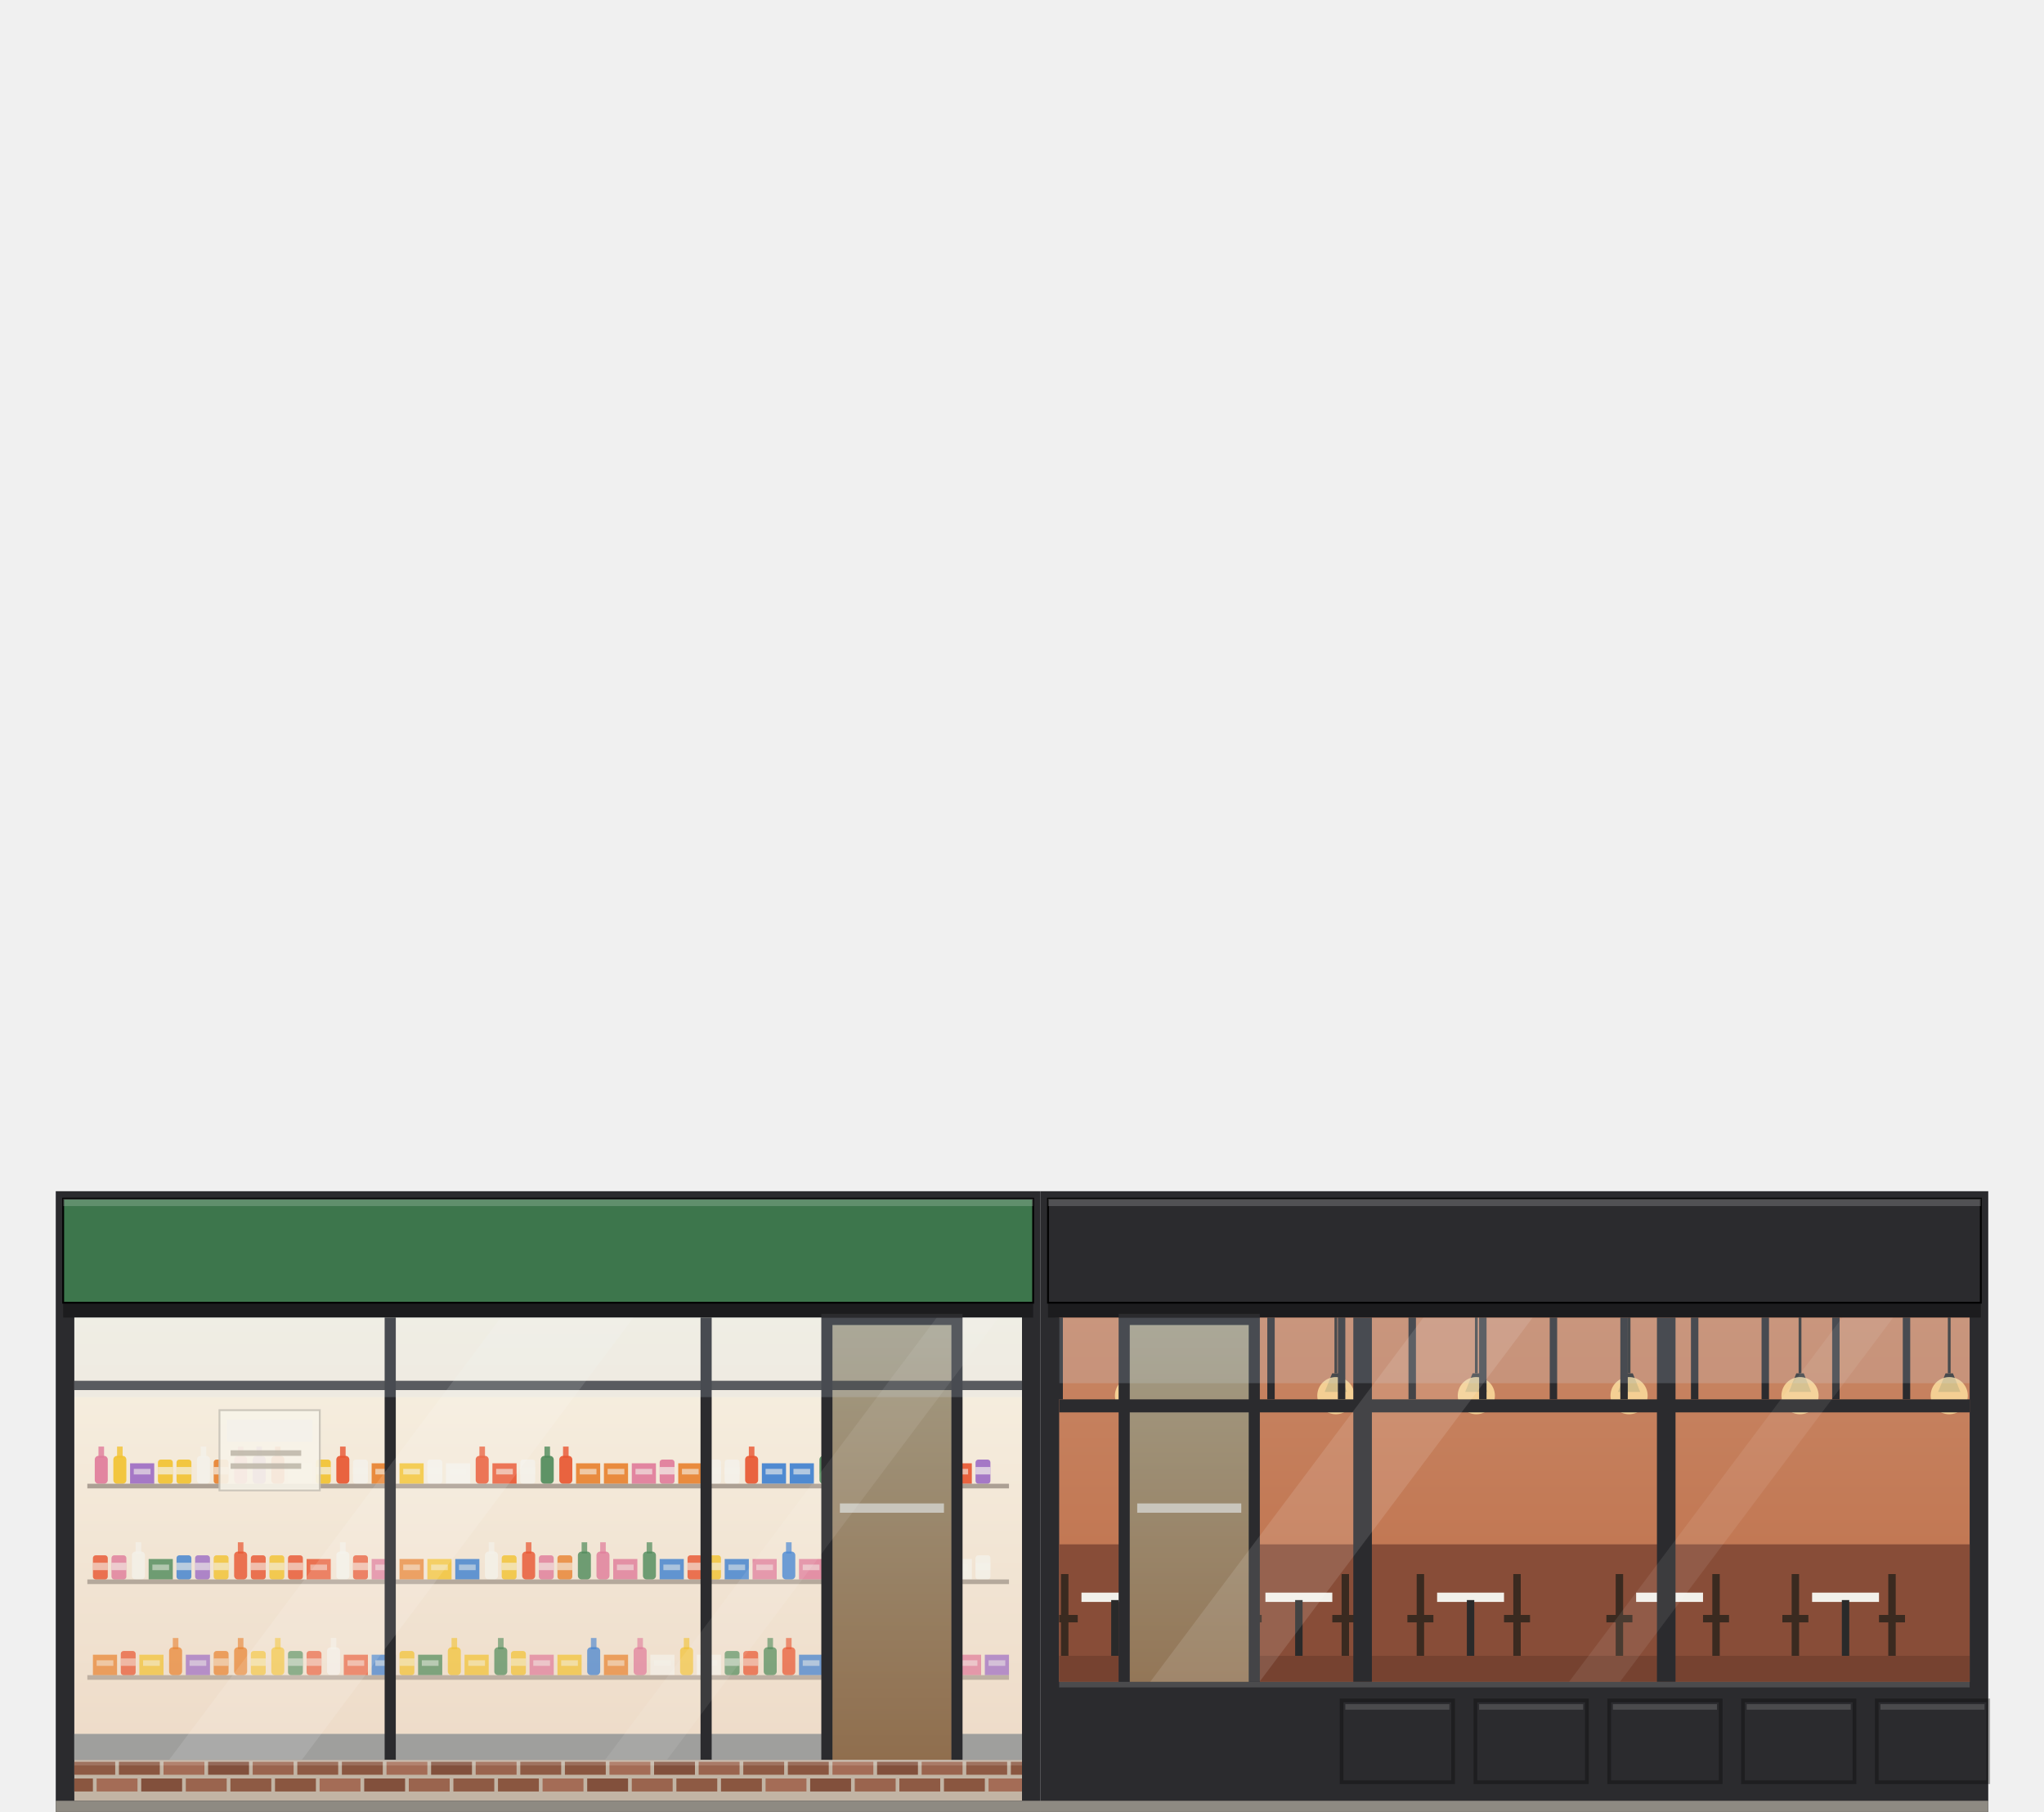
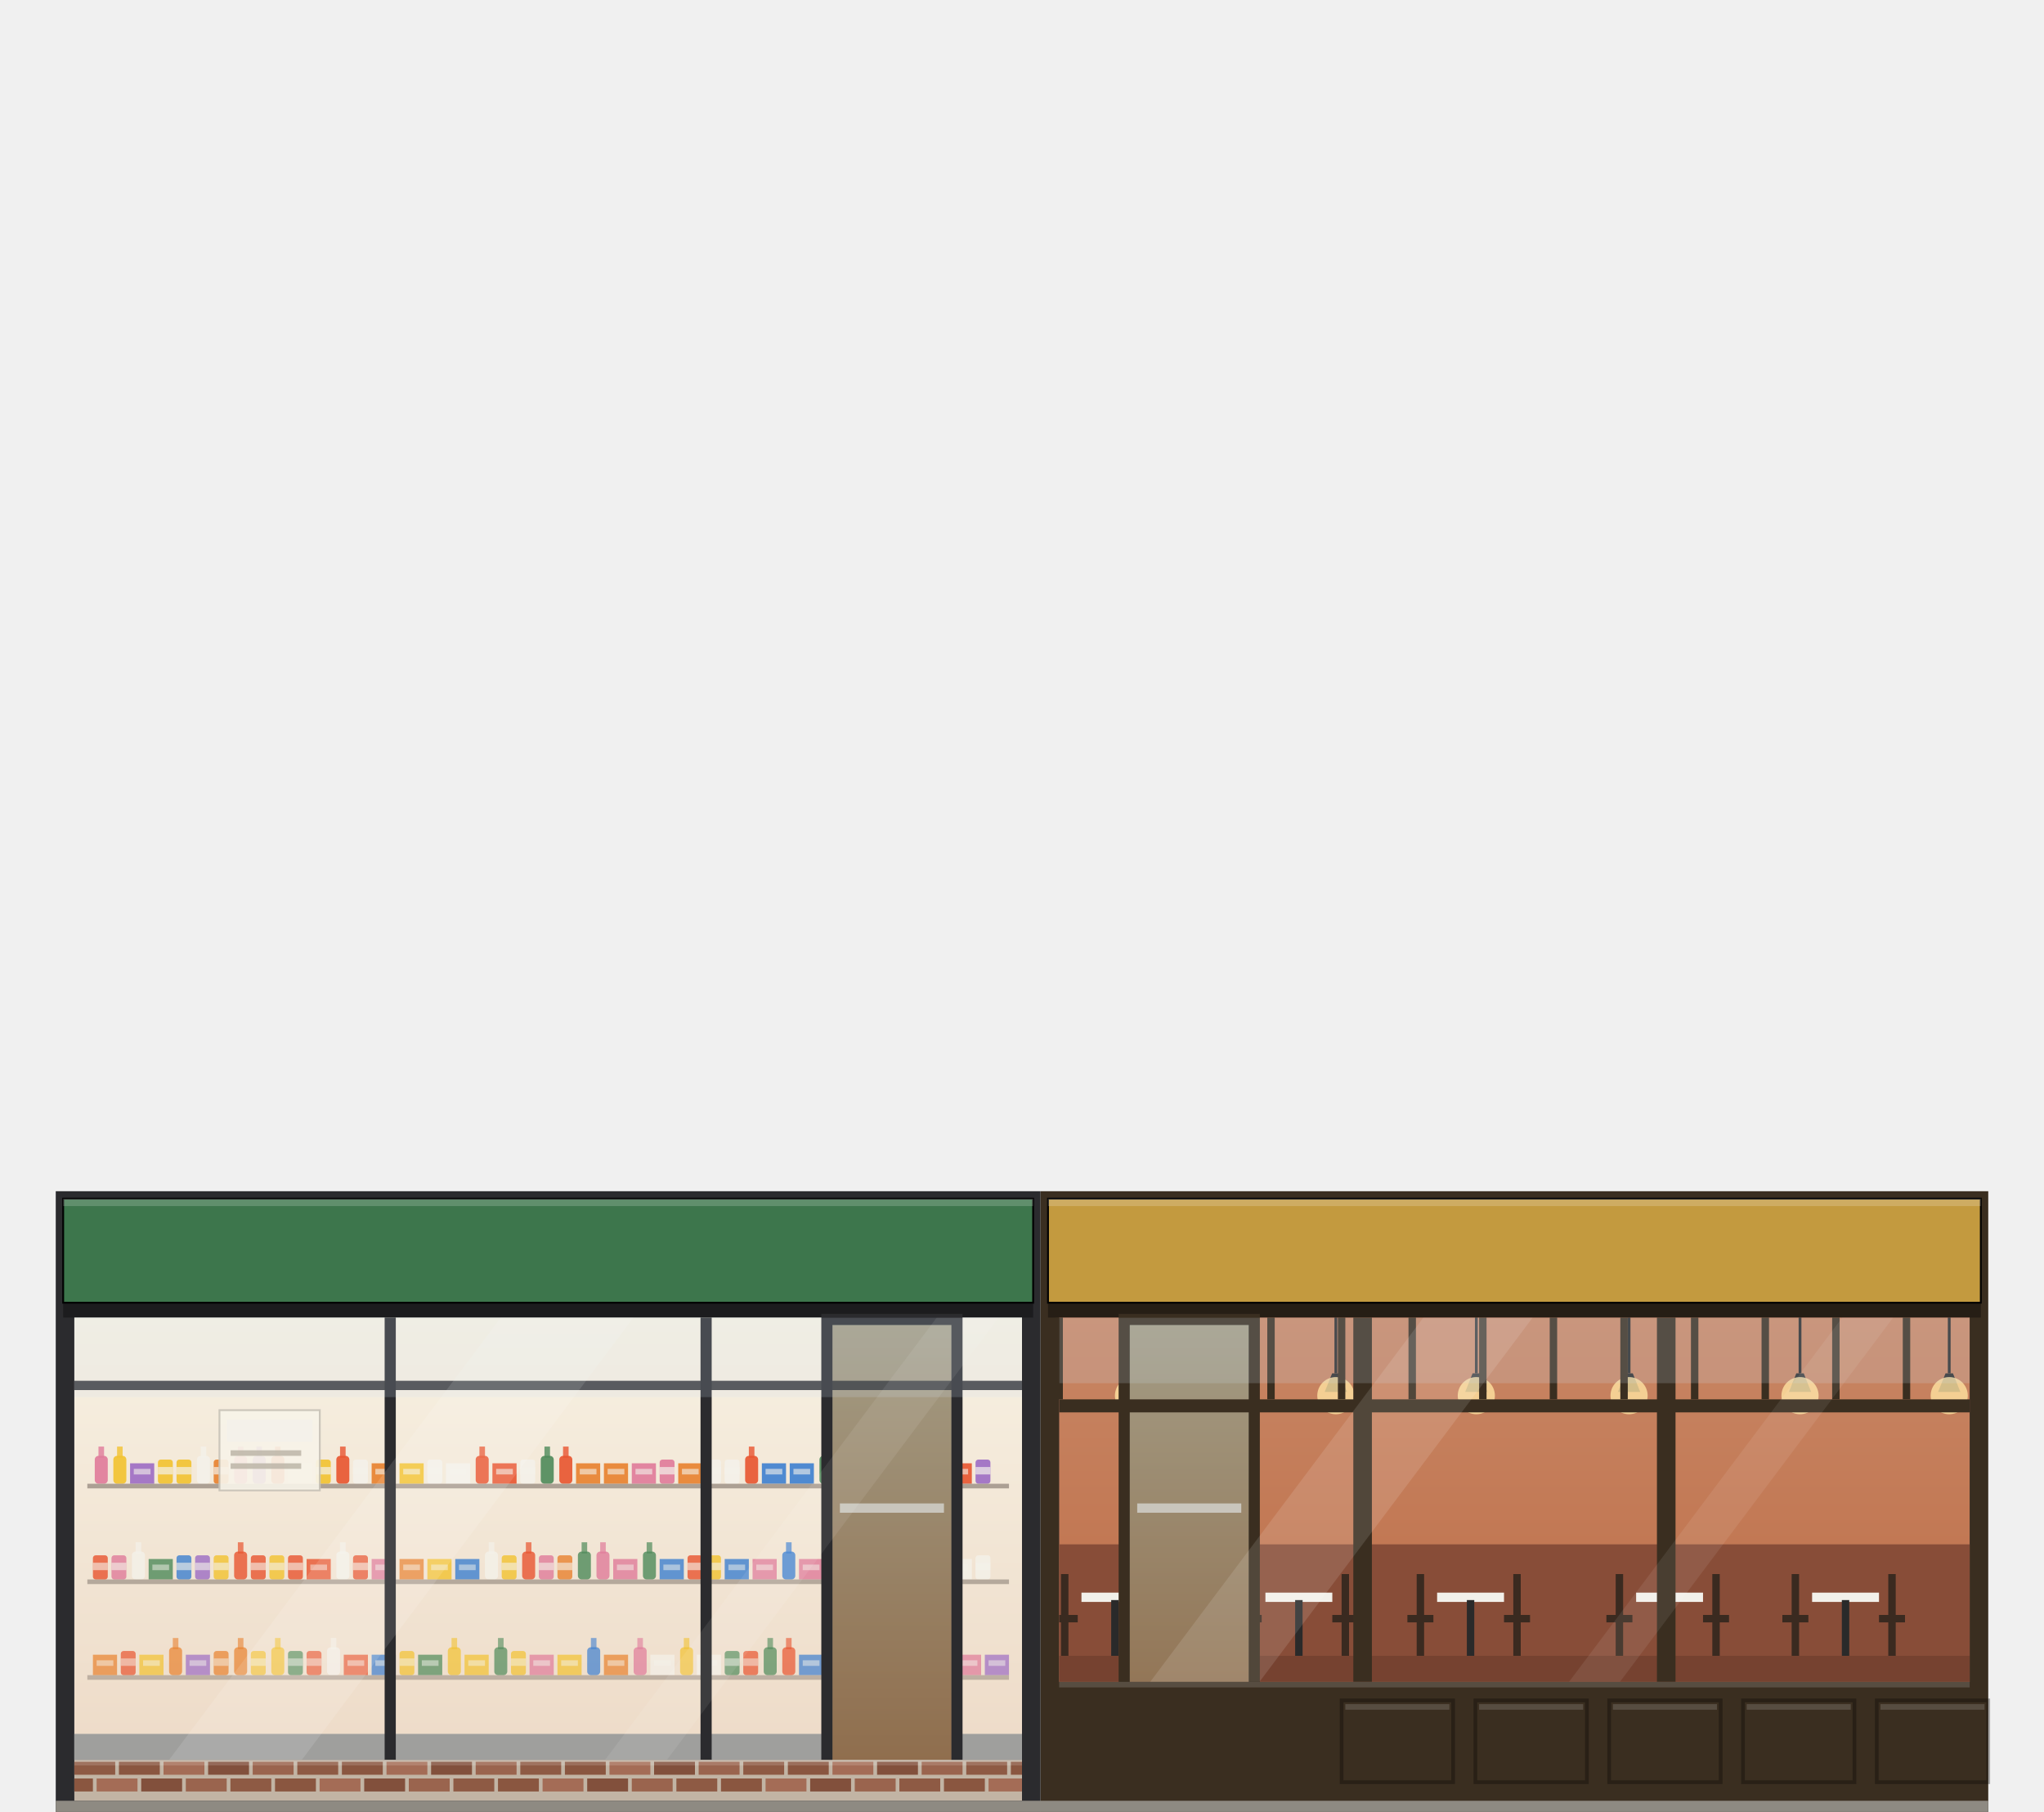
<svg xmlns="http://www.w3.org/2000/svg" width="1100.0" height="975.0" viewBox="0 0 1100.0 975.0">
  <defs>
    <linearGradient id="glass" x1="0" y1="0" x2="0" y2="1">
      <stop offset="0" stop-color="#C4E0EC" />
      <stop offset="1" stop-color="#557A90" />
    </linearGradient>
    <linearGradient id="shade" x1="0" y1="0" x2="0" y2="1">
      <stop offset="0" stop-color="#FFFFFF" stop-opacity="0.1" />
      <stop offset="1" stop-color="#000000" stop-opacity="0.16" />
    </linearGradient>
    <radialGradient id="glow">
      <stop offset="0" stop-color="#FFE9A8" stop-opacity="0.75" />
      <stop offset="1" stop-color="#FFE9A8" stop-opacity="0" />
    </radialGradient>
    <linearGradient id="warm" x1="0" y1="0" x2="0" y2="1">
      <stop offset="0" stop-color="#FFE7B5" />
      <stop offset="1" stop-color="#D98E4A" />
    </linearGradient>
    <linearGradient id="drop" x1="0" y1="0" x2="0" y2="1">
      <stop offset="0" stop-color="#2A1408" stop-opacity="0.3" />
      <stop offset="1" stop-color="#2A1408" stop-opacity="0" />
    </linearGradient>
    <linearGradient id="sun" x1="0" y1="0" x2="1" y2="0">
      <stop offset="0" stop-color="#FFE6B8" stop-opacity="0.14" />
      <stop offset="0.5" stop-color="#FFE6B8" stop-opacity="0" />
      <stop offset="1" stop-color="#1A0C14" stop-opacity="0.12" />
    </linearGradient>
    <radialGradient id="pumpkin_glow">
      <stop offset="0" stop-color="#FFB347" stop-opacity="0.6" />
      <stop offset="1" stop-color="#FFB347" stop-opacity="0" />
    </radialGradient>
  </defs>
  <rect x="30.0" y="641.0" width="530.0" height="334.0" fill="#2B2B2E" />
  <rect x="34.0" y="645.0" width="522.0" height="56.0" fill="#3E7A4E" stroke="#000000" stroke-width="1.0" opacity="0.95" />
  <rect x="34.0" y="645.0" width="522.0" height="4.0" fill="#FFFFFF" opacity="0.18" />
  <rect x="34.0" y="701.0" width="522.0" height="8.0" fill="#000000" opacity="0.35" />
  <rect x="40.0" y="709.0" width="510.0" height="238.0" fill="#2F3A41" />
  <clipPath id="in1">
    <rect x="40.0" y="709.0" width="510.0" height="238.0" />
  </clipPath>
  <g clip-path="url(#in1)">
    <rect x="40.0" y="709.0" width="510.0" height="238.0" fill="#F4F4F2" />
    <rect x="40.0" y="709.0" width="510.0" height="238.0" fill="url(#warm)" opacity="0.25" />
    <rect x="40.0" y="933.0" width="510.0" height="14.0" fill="#9f9f9d" />
    <rect x="51.0" y="783.4" width="7.0" height="15.0" fill="#E07A9A" opacity="0.9" rx="2" />
    <rect x="53.0" y="778.4" width="3.0" height="6.0" fill="#E07A9A" opacity="0.8" />
    <rect x="61.0" y="783.4" width="7.0" height="15.0" fill="#F2C230" opacity="0.9" rx="2" />
    <rect x="63.0" y="778.4" width="3.0" height="6.0" fill="#F2C230" opacity="0.8" />
    <rect x="70.0" y="787.4" width="13.0" height="11.0" fill="#9C6CC4" opacity="0.9" />
    <rect x="72.0" y="790.4" width="9.0" height="3.0" fill="#F4F1EA" opacity="0.6" />
    <rect x="85.0" y="785.4" width="8.0" height="13.0" fill="#F2C230" opacity="0.9" rx="1.5" />
    <rect x="85.0" y="789.4" width="8.0" height="4.0" fill="#F4F1EA" opacity="0.7" />
    <rect x="95.0" y="785.4" width="8.0" height="13.0" fill="#F2C230" opacity="0.9" rx="1.5" />
    <rect x="95.0" y="789.4" width="8.0" height="4.0" fill="#F4F1EA" opacity="0.7" />
    <rect x="106.0" y="783.4" width="7.0" height="15.0" fill="#F4F1EA" opacity="0.9" rx="2" />
    <rect x="108.0" y="778.4" width="3.0" height="6.0" fill="#F4F1EA" opacity="0.8" />
    <rect x="115.0" y="785.4" width="8.0" height="13.0" fill="#E8812E" opacity="0.9" rx="1.5" />
    <rect x="115.0" y="789.4" width="8.0" height="4.0" fill="#F4F1EA" opacity="0.7" />
    <rect x="126.0" y="783.4" width="7.0" height="15.0" fill="#E07A9A" opacity="0.9" rx="2" />
    <rect x="128.0" y="778.4" width="3.0" height="6.0" fill="#E07A9A" opacity="0.8" />
    <rect x="136.0" y="783.4" width="7.0" height="15.0" fill="#9C6CC4" opacity="0.9" rx="2" />
    <rect x="138.0" y="778.4" width="3.0" height="6.0" fill="#9C6CC4" opacity="0.8" />
    <rect x="146.0" y="783.4" width="7.0" height="15.0" fill="#E8542F" opacity="0.9" rx="2" />
    <rect x="148.0" y="778.4" width="3.0" height="6.0" fill="#E8542F" opacity="0.8" />
    <rect x="155.0" y="787.4" width="13.0" height="11.0" fill="#F4F1EA" opacity="0.9" />
    <rect x="157.0" y="790.4" width="9.0" height="3.0" fill="#F4F1EA" opacity="0.6" />
    <rect x="170.0" y="785.4" width="8.0" height="13.0" fill="#F2C230" opacity="0.9" rx="1.5" />
    <rect x="170.0" y="789.4" width="8.0" height="4.0" fill="#F4F1EA" opacity="0.7" />
    <rect x="181.0" y="783.4" width="7.0" height="15.0" fill="#E8542F" opacity="0.9" rx="2" />
    <rect x="183.0" y="778.4" width="3.0" height="6.0" fill="#E8542F" opacity="0.8" />
    <rect x="190.0" y="785.4" width="8.0" height="13.0" fill="#F4F1EA" opacity="0.9" rx="1.5" />
    <rect x="190.0" y="789.4" width="8.0" height="4.0" fill="#F4F1EA" opacity="0.7" />
    <rect x="200.0" y="787.4" width="13.0" height="11.0" fill="#E8812E" opacity="0.9" />
    <rect x="202.0" y="790.4" width="9.0" height="3.0" fill="#F4F1EA" opacity="0.6" />
    <rect x="215.0" y="787.4" width="13.0" height="11.0" fill="#F2C230" opacity="0.9" />
    <rect x="217.0" y="790.4" width="9.0" height="3.0" fill="#F4F1EA" opacity="0.6" />
    <rect x="230.0" y="785.4" width="8.0" height="13.0" fill="#F4F1EA" opacity="0.9" rx="1.5" />
    <rect x="230.0" y="789.4" width="8.0" height="4.0" fill="#F4F1EA" opacity="0.7" />
    <rect x="240.0" y="787.4" width="13.0" height="11.0" fill="#F4F1EA" opacity="0.9" />
    <rect x="242.0" y="790.4" width="9.0" height="3.0" fill="#F4F1EA" opacity="0.6" />
    <rect x="256.0" y="783.4" width="7.0" height="15.0" fill="#E8542F" opacity="0.9" rx="2" />
    <rect x="258.0" y="778.4" width="3.0" height="6.0" fill="#E8542F" opacity="0.8" />
    <rect x="265.0" y="787.4" width="13.0" height="11.0" fill="#E8542F" opacity="0.9" />
    <rect x="267.0" y="790.4" width="9.0" height="3.0" fill="#F4F1EA" opacity="0.6" />
    <rect x="280.0" y="785.4" width="8.0" height="13.0" fill="#F4F1EA" opacity="0.9" rx="1.5" />
    <rect x="280.0" y="789.4" width="8.0" height="4.0" fill="#F4F1EA" opacity="0.7" />
    <rect x="291.0" y="783.4" width="7.0" height="15.0" fill="#4E8A5A" opacity="0.9" rx="2" />
    <rect x="293.0" y="778.4" width="3.0" height="6.0" fill="#4E8A5A" opacity="0.8" />
    <rect x="301.0" y="783.4" width="7.0" height="15.0" fill="#E8542F" opacity="0.9" rx="2" />
    <rect x="303.0" y="778.4" width="3.0" height="6.0" fill="#E8542F" opacity="0.8" />
    <rect x="310.0" y="787.4" width="13.0" height="11.0" fill="#E8812E" opacity="0.9" />
    <rect x="312.0" y="790.4" width="9.0" height="3.0" fill="#F4F1EA" opacity="0.6" />
    <rect x="325.0" y="787.4" width="13.0" height="11.0" fill="#E8812E" opacity="0.9" />
    <rect x="327.0" y="790.4" width="9.0" height="3.0" fill="#F4F1EA" opacity="0.6" />
    <rect x="340.0" y="787.4" width="13.0" height="11.0" fill="#E07A9A" opacity="0.9" />
    <rect x="342.0" y="790.4" width="9.0" height="3.0" fill="#F4F1EA" opacity="0.6" />
    <rect x="355.0" y="785.4" width="8.0" height="13.0" fill="#E07A9A" opacity="0.9" rx="1.5" />
    <rect x="355.0" y="789.4" width="8.0" height="4.0" fill="#F4F1EA" opacity="0.7" />
    <rect x="365.0" y="787.4" width="13.0" height="11.0" fill="#E8812E" opacity="0.9" />
    <rect x="367.0" y="790.4" width="9.0" height="3.0" fill="#F4F1EA" opacity="0.6" />
    <rect x="380.0" y="785.4" width="8.0" height="13.0" fill="#F4F1EA" opacity="0.9" rx="1.5" />
    <rect x="380.0" y="789.4" width="8.0" height="4.0" fill="#F4F1EA" opacity="0.7" />
    <rect x="390.0" y="785.4" width="8.0" height="13.0" fill="#F4F1EA" opacity="0.9" rx="1.5" />
    <rect x="390.0" y="789.4" width="8.0" height="4.0" fill="#F4F1EA" opacity="0.7" />
    <rect x="401.0" y="783.4" width="7.0" height="15.0" fill="#E8542F" opacity="0.9" rx="2" />
    <rect x="403.0" y="778.4" width="3.0" height="6.0" fill="#E8542F" opacity="0.8" />
    <rect x="410.0" y="787.4" width="13.0" height="11.0" fill="#3D7FD0" opacity="0.9" />
    <rect x="412.0" y="790.4" width="9.0" height="3.0" fill="#F4F1EA" opacity="0.6" />
    <rect x="425.0" y="787.4" width="13.0" height="11.0" fill="#3D7FD0" opacity="0.9" />
    <rect x="427.0" y="790.4" width="9.0" height="3.0" fill="#F4F1EA" opacity="0.6" />
    <rect x="441.0" y="783.4" width="7.0" height="15.0" fill="#4E8A5A" opacity="0.9" rx="2" />
    <rect x="443.0" y="778.4" width="3.0" height="6.0" fill="#4E8A5A" opacity="0.8" />
    <rect x="450.0" y="785.4" width="8.0" height="13.0" fill="#E07A9A" opacity="0.9" rx="1.5" />
    <rect x="450.0" y="789.4" width="8.0" height="4.0" fill="#F4F1EA" opacity="0.7" />
    <rect x="461.0" y="783.4" width="7.0" height="15.0" fill="#E07A9A" opacity="0.9" rx="2" />
    <rect x="463.0" y="778.4" width="3.0" height="6.0" fill="#E07A9A" opacity="0.8" />
    <rect x="471.0" y="783.4" width="7.0" height="15.0" fill="#4E8A5A" opacity="0.9" rx="2" />
    <rect x="473.0" y="778.4" width="3.0" height="6.0" fill="#4E8A5A" opacity="0.8" />
    <rect x="480.0" y="785.4" width="8.0" height="13.0" fill="#F4F1EA" opacity="0.9" rx="1.5" />
    <rect x="480.0" y="789.4" width="8.0" height="4.0" fill="#F4F1EA" opacity="0.7" />
    <rect x="490.0" y="785.4" width="8.0" height="13.0" fill="#9C6CC4" opacity="0.9" rx="1.5" />
    <rect x="490.0" y="789.4" width="8.0" height="4.0" fill="#F4F1EA" opacity="0.7" />
    <rect x="501.0" y="783.4" width="7.0" height="15.0" fill="#3D7FD0" opacity="0.9" rx="2" />
    <rect x="503.0" y="778.4" width="3.0" height="6.0" fill="#3D7FD0" opacity="0.8" />
    <rect x="510.0" y="787.4" width="13.0" height="11.0" fill="#E8542F" opacity="0.9" />
    <rect x="512.0" y="790.4" width="9.0" height="3.0" fill="#F4F1EA" opacity="0.6" />
    <rect x="525.0" y="785.4" width="8.0" height="13.0" fill="#9C6CC4" opacity="0.9" rx="1.5" />
    <rect x="525.0" y="789.4" width="8.0" height="4.0" fill="#F4F1EA" opacity="0.7" />
    <rect x="47.0" y="798.4" width="496.0" height="2.5" fill="#8E8278" opacity="0.7" />
    <rect x="50.0" y="836.9" width="8.0" height="13.0" fill="#E8542F" opacity="0.8" rx="1.5" />
    <rect x="50.0" y="840.9" width="8.0" height="4.0" fill="#F4F1EA" opacity="0.6" />
    <rect x="60.0" y="836.9" width="8.0" height="13.0" fill="#E07A9A" opacity="0.8" rx="1.5" />
    <rect x="60.0" y="840.9" width="8.0" height="4.0" fill="#F4F1EA" opacity="0.6" />
    <rect x="71.0" y="834.9" width="7.0" height="15.0" fill="#F4F1EA" opacity="0.8" rx="2" />
    <rect x="73.0" y="829.9" width="3.0" height="6.0" fill="#F4F1EA" opacity="0.7" />
    <rect x="80.0" y="838.9" width="13.0" height="11.0" fill="#4E8A5A" opacity="0.8" />
    <rect x="82.0" y="841.9" width="9.0" height="3.0" fill="#F4F1EA" opacity="0.5" />
    <rect x="95.0" y="836.9" width="8.0" height="13.0" fill="#3D7FD0" opacity="0.8" rx="1.5" />
    <rect x="95.0" y="840.9" width="8.0" height="4.0" fill="#F4F1EA" opacity="0.6" />
    <rect x="105.0" y="836.9" width="8.0" height="13.0" fill="#9C6CC4" opacity="0.8" rx="1.5" />
    <rect x="105.0" y="840.9" width="8.0" height="4.0" fill="#F4F1EA" opacity="0.6" />
    <rect x="115.0" y="836.9" width="8.0" height="13.0" fill="#F2C230" opacity="0.8" rx="1.5" />
    <rect x="115.0" y="840.9" width="8.0" height="4.0" fill="#F4F1EA" opacity="0.6" />
    <rect x="126.0" y="834.9" width="7.0" height="15.0" fill="#E8542F" opacity="0.8" rx="2" />
    <rect x="128.0" y="829.9" width="3.0" height="6.0" fill="#E8542F" opacity="0.7" />
    <rect x="135.0" y="836.9" width="8.0" height="13.0" fill="#E8542F" opacity="0.8" rx="1.5" />
    <rect x="135.0" y="840.9" width="8.0" height="4.0" fill="#F4F1EA" opacity="0.6" />
    <rect x="145.0" y="836.9" width="8.0" height="13.0" fill="#F2C230" opacity="0.8" rx="1.5" />
    <rect x="145.0" y="840.9" width="8.0" height="4.0" fill="#F4F1EA" opacity="0.6" />
    <rect x="155.0" y="836.9" width="8.0" height="13.0" fill="#E8542F" opacity="0.8" rx="1.5" />
    <rect x="155.0" y="840.9" width="8.0" height="4.0" fill="#F4F1EA" opacity="0.6" />
    <rect x="165.0" y="838.9" width="13.0" height="11.0" fill="#E8542F" opacity="0.8" />
    <rect x="167.0" y="841.9" width="9.0" height="3.0" fill="#F4F1EA" opacity="0.5" />
    <rect x="181.0" y="834.9" width="7.0" height="15.0" fill="#F4F1EA" opacity="0.8" rx="2" />
    <rect x="183.0" y="829.9" width="3.0" height="6.0" fill="#F4F1EA" opacity="0.7" />
    <rect x="190.0" y="836.9" width="8.0" height="13.0" fill="#E8542F" opacity="0.8" rx="1.5" />
    <rect x="190.0" y="840.9" width="8.0" height="4.0" fill="#F4F1EA" opacity="0.6" />
    <rect x="200.0" y="838.9" width="13.0" height="11.0" fill="#E07A9A" opacity="0.8" />
    <rect x="202.0" y="841.9" width="9.0" height="3.0" fill="#F4F1EA" opacity="0.5" />
    <rect x="215.0" y="838.9" width="13.0" height="11.0" fill="#E8812E" opacity="0.8" />
    <rect x="217.0" y="841.9" width="9.0" height="3.0" fill="#F4F1EA" opacity="0.5" />
    <rect x="230.0" y="838.9" width="13.0" height="11.0" fill="#F2C230" opacity="0.8" />
    <rect x="232.0" y="841.9" width="9.0" height="3.0" fill="#F4F1EA" opacity="0.5" />
    <rect x="245.0" y="838.9" width="13.0" height="11.0" fill="#3D7FD0" opacity="0.8" />
    <rect x="247.0" y="841.9" width="9.0" height="3.0" fill="#F4F1EA" opacity="0.5" />
    <rect x="261.0" y="834.9" width="7.0" height="15.0" fill="#F4F1EA" opacity="0.8" rx="2" />
    <rect x="263.0" y="829.9" width="3.0" height="6.0" fill="#F4F1EA" opacity="0.7" />
    <rect x="270.0" y="836.9" width="8.0" height="13.0" fill="#F2C230" opacity="0.8" rx="1.5" />
    <rect x="270.0" y="840.9" width="8.0" height="4.0" fill="#F4F1EA" opacity="0.6" />
    <rect x="281.0" y="834.9" width="7.0" height="15.0" fill="#E8542F" opacity="0.8" rx="2" />
    <rect x="283.0" y="829.9" width="3.0" height="6.0" fill="#E8542F" opacity="0.7" />
    <rect x="290.0" y="836.9" width="8.0" height="13.0" fill="#E07A9A" opacity="0.8" rx="1.5" />
    <rect x="290.0" y="840.9" width="8.0" height="4.0" fill="#F4F1EA" opacity="0.6" />
    <rect x="300.0" y="836.9" width="8.0" height="13.0" fill="#E8812E" opacity="0.8" rx="1.5" />
    <rect x="300.0" y="840.9" width="8.0" height="4.0" fill="#F4F1EA" opacity="0.6" />
    <rect x="311.0" y="834.9" width="7.0" height="15.0" fill="#4E8A5A" opacity="0.8" rx="2" />
    <rect x="313.0" y="829.9" width="3.0" height="6.0" fill="#4E8A5A" opacity="0.7" />
    <rect x="321.0" y="834.9" width="7.0" height="15.0" fill="#E07A9A" opacity="0.8" rx="2" />
    <rect x="323.0" y="829.9" width="3.0" height="6.0" fill="#E07A9A" opacity="0.7" />
    <rect x="330.0" y="838.9" width="13.0" height="11.0" fill="#E07A9A" opacity="0.8" />
    <rect x="332.0" y="841.9" width="9.0" height="3.0" fill="#F4F1EA" opacity="0.5" />
    <rect x="346.0" y="834.9" width="7.0" height="15.0" fill="#4E8A5A" opacity="0.8" rx="2" />
    <rect x="348.0" y="829.9" width="3.0" height="6.0" fill="#4E8A5A" opacity="0.7" />
    <rect x="355.0" y="838.9" width="13.0" height="11.0" fill="#3D7FD0" opacity="0.8" />
    <rect x="357.0" y="841.9" width="9.0" height="3.0" fill="#F4F1EA" opacity="0.5" />
    <rect x="370.0" y="836.9" width="8.0" height="13.0" fill="#E8542F" opacity="0.8" rx="1.5" />
    <rect x="370.0" y="840.9" width="8.0" height="4.0" fill="#F4F1EA" opacity="0.6" />
    <rect x="380.0" y="836.9" width="8.0" height="13.0" fill="#F2C230" opacity="0.8" rx="1.5" />
    <rect x="380.0" y="840.9" width="8.0" height="4.0" fill="#F4F1EA" opacity="0.6" />
    <rect x="390.0" y="838.9" width="13.0" height="11.0" fill="#3D7FD0" opacity="0.8" />
    <rect x="392.0" y="841.9" width="9.0" height="3.0" fill="#F4F1EA" opacity="0.5" />
    <rect x="405.0" y="838.9" width="13.0" height="11.0" fill="#E07A9A" opacity="0.8" />
    <rect x="407.0" y="841.9" width="9.0" height="3.0" fill="#F4F1EA" opacity="0.5" />
    <rect x="421.0" y="834.9" width="7.0" height="15.0" fill="#3D7FD0" opacity="0.8" rx="2" />
    <rect x="423.0" y="829.9" width="3.0" height="6.0" fill="#3D7FD0" opacity="0.7" />
    <rect x="430.0" y="838.9" width="13.0" height="11.0" fill="#E07A9A" opacity="0.8" />
    <rect x="432.0" y="841.9" width="9.0" height="3.0" fill="#F4F1EA" opacity="0.5" />
    <rect x="445.0" y="838.9" width="13.0" height="11.0" fill="#3D7FD0" opacity="0.8" />
    <rect x="447.0" y="841.9" width="9.0" height="3.0" fill="#F4F1EA" opacity="0.5" />
    <rect x="461.0" y="834.9" width="7.0" height="15.0" fill="#4E8A5A" opacity="0.8" rx="2" />
    <rect x="463.0" y="829.9" width="3.0" height="6.0" fill="#4E8A5A" opacity="0.7" />
    <rect x="470.0" y="836.9" width="8.0" height="13.0" fill="#3D7FD0" opacity="0.8" rx="1.5" />
    <rect x="470.0" y="840.9" width="8.0" height="4.0" fill="#F4F1EA" opacity="0.6" />
    <rect x="480.0" y="836.9" width="8.0" height="13.0" fill="#9C6CC4" opacity="0.8" rx="1.5" />
    <rect x="480.0" y="840.9" width="8.0" height="4.0" fill="#F4F1EA" opacity="0.6" />
    <rect x="491.0" y="834.9" width="7.0" height="15.0" fill="#4E8A5A" opacity="0.8" rx="2" />
    <rect x="493.0" y="829.9" width="3.0" height="6.0" fill="#4E8A5A" opacity="0.7" />
    <rect x="500.0" y="836.9" width="8.0" height="13.0" fill="#9C6CC4" opacity="0.8" rx="1.5" />
    <rect x="500.0" y="840.9" width="8.0" height="4.0" fill="#F4F1EA" opacity="0.6" />
    <rect x="510.0" y="838.9" width="13.0" height="11.0" fill="#F4F1EA" opacity="0.8" />
    <rect x="512.0" y="841.9" width="9.0" height="3.0" fill="#F4F1EA" opacity="0.5" />
    <rect x="525.0" y="836.9" width="8.0" height="13.0" fill="#F4F1EA" opacity="0.8" rx="1.5" />
    <rect x="525.0" y="840.9" width="8.0" height="4.0" fill="#F4F1EA" opacity="0.6" />
    <rect x="47.0" y="849.9" width="496.0" height="2.5" fill="#8E8278" opacity="0.6" />
    <rect x="50.0" y="890.4" width="13.0" height="11.0" fill="#E8812E" opacity="0.7" />
    <rect x="52.0" y="893.4" width="9.0" height="3.0" fill="#F4F1EA" opacity="0.5" />
    <rect x="65.0" y="888.4" width="8.0" height="13.0" fill="#E8542F" opacity="0.7" rx="1.5" />
    <rect x="65.0" y="892.4" width="8.0" height="4.0" fill="#F4F1EA" opacity="0.5" />
    <rect x="75.0" y="890.4" width="13.0" height="11.0" fill="#F2C230" opacity="0.7" />
    <rect x="77.0" y="893.4" width="9.0" height="3.0" fill="#F4F1EA" opacity="0.5" />
    <rect x="91.0" y="886.4" width="7.0" height="15.0" fill="#E8812E" opacity="0.7" rx="2" />
    <rect x="93.0" y="881.4" width="3.0" height="6.0" fill="#E8812E" opacity="0.6" />
    <rect x="100.0" y="890.4" width="13.0" height="11.0" fill="#9C6CC4" opacity="0.7" />
    <rect x="102.0" y="893.4" width="9.0" height="3.0" fill="#F4F1EA" opacity="0.5" />
    <rect x="115.0" y="888.4" width="8.0" height="13.0" fill="#E8812E" opacity="0.7" rx="1.5" />
    <rect x="115.0" y="892.4" width="8.0" height="4.0" fill="#F4F1EA" opacity="0.5" />
    <rect x="126.0" y="886.4" width="7.0" height="15.0" fill="#E8812E" opacity="0.7" rx="2" />
    <rect x="128.0" y="881.4" width="3.0" height="6.0" fill="#E8812E" opacity="0.6" />
    <rect x="135.0" y="888.4" width="8.0" height="13.0" fill="#F2C230" opacity="0.7" rx="1.5" />
    <rect x="135.0" y="892.4" width="8.0" height="4.0" fill="#F4F1EA" opacity="0.5" />
    <rect x="146.0" y="886.4" width="7.0" height="15.0" fill="#F2C230" opacity="0.7" rx="2" />
    <rect x="148.0" y="881.4" width="3.0" height="6.0" fill="#F2C230" opacity="0.6" />
    <rect x="155.0" y="888.4" width="8.0" height="13.0" fill="#4E8A5A" opacity="0.7" rx="1.5" />
    <rect x="155.0" y="892.4" width="8.0" height="4.0" fill="#F4F1EA" opacity="0.5" />
    <rect x="165.0" y="888.4" width="8.0" height="13.0" fill="#E8542F" opacity="0.7" rx="1.5" />
    <rect x="165.0" y="892.4" width="8.0" height="4.0" fill="#F4F1EA" opacity="0.5" />
    <rect x="176.0" y="886.4" width="7.0" height="15.0" fill="#F4F1EA" opacity="0.7" rx="2" />
    <rect x="178.0" y="881.4" width="3.0" height="6.0" fill="#F4F1EA" opacity="0.6" />
    <rect x="185.0" y="890.4" width="13.0" height="11.0" fill="#E8542F" opacity="0.7" />
    <rect x="187.0" y="893.4" width="9.0" height="3.0" fill="#F4F1EA" opacity="0.5" />
    <rect x="200.0" y="890.4" width="13.0" height="11.0" fill="#3D7FD0" opacity="0.7" />
    <rect x="202.0" y="893.4" width="9.0" height="3.0" fill="#F4F1EA" opacity="0.5" />
    <rect x="215.0" y="888.4" width="8.0" height="13.0" fill="#F2C230" opacity="0.7" rx="1.5" />
    <rect x="215.0" y="892.4" width="8.0" height="4.0" fill="#F4F1EA" opacity="0.5" />
    <rect x="225.0" y="890.4" width="13.0" height="11.0" fill="#4E8A5A" opacity="0.7" />
    <rect x="227.0" y="893.4" width="9.0" height="3.0" fill="#F4F1EA" opacity="0.5" />
    <rect x="241.0" y="886.4" width="7.0" height="15.0" fill="#F2C230" opacity="0.7" rx="2" />
    <rect x="243.0" y="881.4" width="3.0" height="6.0" fill="#F2C230" opacity="0.6" />
    <rect x="250.0" y="890.4" width="13.0" height="11.0" fill="#F2C230" opacity="0.7" />
    <rect x="252.0" y="893.4" width="9.0" height="3.0" fill="#F4F1EA" opacity="0.5" />
    <rect x="266.0" y="886.4" width="7.0" height="15.0" fill="#4E8A5A" opacity="0.7" rx="2" />
    <rect x="268.0" y="881.4" width="3.0" height="6.0" fill="#4E8A5A" opacity="0.6" />
    <rect x="275.0" y="888.4" width="8.0" height="13.0" fill="#F2C230" opacity="0.7" rx="1.5" />
    <rect x="275.0" y="892.4" width="8.0" height="4.0" fill="#F4F1EA" opacity="0.5" />
    <rect x="285.0" y="890.4" width="13.0" height="11.0" fill="#E07A9A" opacity="0.7" />
    <rect x="287.0" y="893.4" width="9.0" height="3.0" fill="#F4F1EA" opacity="0.5" />
    <rect x="300.0" y="890.4" width="13.0" height="11.0" fill="#F2C230" opacity="0.7" />
    <rect x="302.0" y="893.4" width="9.0" height="3.0" fill="#F4F1EA" opacity="0.5" />
    <rect x="316.0" y="886.4" width="7.0" height="15.0" fill="#3D7FD0" opacity="0.7" rx="2" />
    <rect x="318.0" y="881.4" width="3.0" height="6.0" fill="#3D7FD0" opacity="0.6" />
    <rect x="325.0" y="890.4" width="13.0" height="11.0" fill="#E8812E" opacity="0.7" />
    <rect x="327.0" y="893.4" width="9.0" height="3.0" fill="#F4F1EA" opacity="0.5" />
    <rect x="341.0" y="886.4" width="7.0" height="15.0" fill="#E07A9A" opacity="0.7" rx="2" />
    <rect x="343.0" y="881.4" width="3.0" height="6.0" fill="#E07A9A" opacity="0.6" />
    <rect x="350.0" y="890.4" width="13.0" height="11.0" fill="#F4F1EA" opacity="0.7" />
    <rect x="352.0" y="893.4" width="9.0" height="3.0" fill="#F4F1EA" opacity="0.5" />
    <rect x="366.0" y="886.4" width="7.0" height="15.0" fill="#F2C230" opacity="0.7" rx="2" />
    <rect x="368.0" y="881.4" width="3.0" height="6.0" fill="#F2C230" opacity="0.6" />
    <rect x="375.0" y="890.4" width="13.0" height="11.0" fill="#F4F1EA" opacity="0.7" />
    <rect x="377.0" y="893.4" width="9.0" height="3.0" fill="#F4F1EA" opacity="0.5" />
    <rect x="390.0" y="888.4" width="8.0" height="13.0" fill="#4E8A5A" opacity="0.7" rx="1.5" />
    <rect x="390.0" y="892.4" width="8.0" height="4.0" fill="#F4F1EA" opacity="0.5" />
    <rect x="400.0" y="888.4" width="8.0" height="13.0" fill="#E8542F" opacity="0.7" rx="1.5" />
    <rect x="400.0" y="892.4" width="8.0" height="4.0" fill="#F4F1EA" opacity="0.5" />
    <rect x="411.0" y="886.4" width="7.0" height="15.0" fill="#4E8A5A" opacity="0.7" rx="2" />
    <rect x="413.0" y="881.4" width="3.0" height="6.0" fill="#4E8A5A" opacity="0.6" />
    <rect x="421.0" y="886.4" width="7.0" height="15.0" fill="#E8542F" opacity="0.7" rx="2" />
    <rect x="423.0" y="881.4" width="3.0" height="6.0" fill="#E8542F" opacity="0.6" />
    <rect x="430.0" y="890.4" width="13.0" height="11.0" fill="#3D7FD0" opacity="0.7" />
    <rect x="432.0" y="893.4" width="9.0" height="3.0" fill="#F4F1EA" opacity="0.5" />
    <rect x="445.0" y="890.4" width="13.0" height="11.0" fill="#E8812E" opacity="0.7" />
    <rect x="447.0" y="893.4" width="9.0" height="3.0" fill="#F4F1EA" opacity="0.5" />
    <rect x="461.0" y="886.4" width="7.0" height="15.0" fill="#4E8A5A" opacity="0.7" rx="2" />
    <rect x="463.0" y="881.4" width="3.0" height="6.0" fill="#4E8A5A" opacity="0.6" />
    <rect x="470.0" y="888.4" width="8.0" height="13.0" fill="#9C6CC4" opacity="0.7" rx="1.5" />
    <rect x="470.0" y="892.4" width="8.0" height="4.0" fill="#F4F1EA" opacity="0.5" />
    <rect x="481.0" y="886.4" width="7.0" height="15.0" fill="#F4F1EA" opacity="0.7" rx="2" />
    <rect x="483.0" y="881.4" width="3.0" height="6.0" fill="#F4F1EA" opacity="0.6" />
    <rect x="490.0" y="890.4" width="13.0" height="11.0" fill="#F4F1EA" opacity="0.7" />
    <rect x="492.0" y="893.4" width="9.0" height="3.0" fill="#F4F1EA" opacity="0.5" />
    <rect x="505.0" y="888.4" width="8.0" height="13.0" fill="#4E8A5A" opacity="0.7" rx="1.5" />
    <rect x="505.0" y="892.4" width="8.0" height="4.0" fill="#F4F1EA" opacity="0.5" />
    <rect x="515.0" y="890.4" width="13.0" height="11.0" fill="#E07A9A" opacity="0.7" />
    <rect x="517.0" y="893.4" width="9.0" height="3.0" fill="#F4F1EA" opacity="0.5" />
    <rect x="530.0" y="890.4" width="13.0" height="11.0" fill="#9C6CC4" opacity="0.7" />
    <rect x="532.0" y="893.4" width="9.0" height="3.0" fill="#F4F1EA" opacity="0.5" />
    <rect x="47.0" y="901.4" width="496.0" height="2.5" fill="#8E8278" opacity="0.5" />
    <rect x="118.1" y="758.8" width="54.0" height="43.2" fill="#F7F3E8" stroke="#C9C3B8" stroke-width="1.0" opacity="0.92" />
    <rect x="122.1" y="763.8" width="46.0" height="11.9" fill="#F4F1EA" opacity="0.9" />
    <rect x="124.1" y="780.4" width="38.0" height="3.0" fill="#B9B2A4" opacity="0.8" />
    <rect x="124.1" y="787.4" width="38.0" height="3.0" fill="#B9B2A4" opacity="0.8" />
  </g>
  <rect x="442.0" y="707.0" width="76.0" height="262.0" fill="#2B2B2E" />
  <rect x="448.0" y="713.0" width="64.0" height="250.0" fill="#33404A" />
  <rect x="448.0" y="713.0" width="64.0" height="250.0" fill="url(#warm)" opacity="0.55" />
  <rect x="452.0" y="809.0" width="56.0" height="5.0" fill="#C9C5BC" />
  <rect x="207.0" y="709.0" width="6.0" height="238.0" fill="#2B2B2E" />
  <rect x="377.0" y="709.0" width="6.0" height="238.0" fill="#2B2B2E" />
  <rect x="40.0" y="743.0" width="510.0" height="5.0" fill="#2B2B2E" opacity="0.9" />
  <rect x="40.0" y="947.0" width="510.0" height="22.0" fill="#C2B4A4" />
  <rect x="40.0" y="948.0" width="22.0" height="7.0" fill="#8E5A44" />
  <rect x="64.0" y="948.0" width="22.0" height="7.0" fill="#8A5640" />
  <rect x="88.0" y="948.0" width="22.0" height="7.0" fill="#A46C56" />
  <rect x="112.0" y="948.0" width="22.0" height="7.0" fill="#82503C" />
  <rect x="136.0" y="948.0" width="22.0" height="7.0" fill="#9A644E" />
  <rect x="160.0" y="948.0" width="22.0" height="7.0" fill="#8E5A44" />
  <rect x="184.0" y="948.0" width="22.0" height="7.0" fill="#8A5640" />
  <rect x="208.0" y="948.0" width="22.0" height="7.0" fill="#A46C56" />
  <rect x="232.0" y="948.0" width="22.0" height="7.0" fill="#82503C" />
  <rect x="256.0" y="948.0" width="22.0" height="7.0" fill="#9A644E" />
  <rect x="280.0" y="948.0" width="22.0" height="7.0" fill="#8E5A44" />
  <rect x="304.0" y="948.0" width="22.0" height="7.0" fill="#8A5640" />
  <rect x="328.0" y="948.0" width="22.0" height="7.0" fill="#A46C56" />
  <rect x="352.0" y="948.0" width="22.0" height="7.0" fill="#82503C" />
  <rect x="376.0" y="948.0" width="22.0" height="7.0" fill="#9A644E" />
  <rect x="400.0" y="948.0" width="22.0" height="7.0" fill="#8E5A44" />
  <rect x="424.0" y="948.0" width="22.0" height="7.0" fill="#8A5640" />
  <rect x="448.0" y="948.0" width="22.0" height="7.0" fill="#A46C56" />
  <rect x="472.0" y="948.0" width="22.0" height="7.0" fill="#82503C" />
  <rect x="496.0" y="948.0" width="22.0" height="7.0" fill="#9A644E" />
  <rect x="520.0" y="948.0" width="22.0" height="7.0" fill="#8E5A44" />
  <rect x="544.0" y="948.0" width="6.0" height="7.0" fill="#8A5640" />
  <rect x="40.0" y="957.0" width="10.0" height="7.0" fill="#8A5640" />
  <rect x="52.0" y="957.0" width="22.0" height="7.0" fill="#A46C56" />
  <rect x="76.0" y="957.0" width="22.0" height="7.0" fill="#82503C" />
  <rect x="100.0" y="957.0" width="22.0" height="7.0" fill="#9A644E" />
  <rect x="124.0" y="957.0" width="22.0" height="7.0" fill="#8E5A44" />
  <rect x="148.0" y="957.0" width="22.0" height="7.0" fill="#8A5640" />
  <rect x="172.0" y="957.0" width="22.0" height="7.0" fill="#A46C56" />
  <rect x="196.0" y="957.0" width="22.0" height="7.0" fill="#82503C" />
  <rect x="220.0" y="957.0" width="22.0" height="7.0" fill="#9A644E" />
  <rect x="244.0" y="957.0" width="22.0" height="7.0" fill="#8E5A44" />
  <rect x="268.0" y="957.0" width="22.0" height="7.0" fill="#8A5640" />
  <rect x="292.0" y="957.0" width="22.0" height="7.0" fill="#A46C56" />
  <rect x="316.0" y="957.0" width="22.0" height="7.0" fill="#82503C" />
  <rect x="340.0" y="957.0" width="22.0" height="7.0" fill="#9A644E" />
  <rect x="364.0" y="957.0" width="22.0" height="7.0" fill="#8E5A44" />
  <rect x="388.0" y="957.0" width="22.0" height="7.0" fill="#8A5640" />
  <rect x="412.0" y="957.0" width="22.0" height="7.0" fill="#A46C56" />
  <rect x="436.0" y="957.0" width="22.0" height="7.0" fill="#82503C" />
  <rect x="460.0" y="957.0" width="22.0" height="7.0" fill="#9A644E" />
  <rect x="484.0" y="957.0" width="22.0" height="7.0" fill="#8E5A44" />
  <rect x="508.0" y="957.0" width="22.0" height="7.0" fill="#8A5640" />
  <rect x="532.0" y="957.0" width="18.0" height="7.0" fill="#A46C56" />
  <rect x="40.0" y="947.0" width="510.0" height="3.0" fill="#FFFFFF" opacity="0.15" />
  <clipPath id="pane2">
    <rect x="40.0" y="709.0" width="510.0" height="238.0" />
  </clipPath>
  <g clip-path="url(#pane2)">
    <path d="M91.0 947.0 l178.5 -238.0 l71.4 0 l-178.5 238.0 Z" fill="#FFFFFF" opacity="0.12" />
    <path d="M325.6 947.0 l178.5 -238.0 l33.3 0 l-178.5 238.0 Z" fill="#FFFFFF" opacity="0.08" />
    <rect x="40.0" y="709.0" width="510.0" height="42.8" fill="#CFE0EC" opacity="0.18" />
  </g>
-   <rect x="560.0" y="641.0" width="510.0" height="334.0" fill="#2B2B2E" />
-   <rect x="564.0" y="645.0" width="502.0" height="56.0" fill="#2B2B2E" stroke="#000000" stroke-width="1.0" opacity="0.95" />
+   <rect x="560.0" y="641.0" width="510.0" height="334.0" fill="#3A2E20" />
+   <rect x="564.0" y="645.0" width="502.0" height="56.0" fill="#C9A040" stroke="#000000" stroke-width="1.0" opacity="0.95" />
  <rect x="564.0" y="645.0" width="502.0" height="4.0" fill="#FFFFFF" opacity="0.18" />
  <rect x="564.0" y="701.0" width="502.0" height="8.0" fill="#000000" opacity="0.35" />
  <rect x="570.0" y="709.0" width="490.0" height="196.0" fill="#2F3A41" />
  <clipPath id="in3">
    <rect x="570.0" y="709.0" width="490.0" height="196.0" />
  </clipPath>
  <g clip-path="url(#in3)">
    <rect x="570.0" y="709.0" width="490.0" height="196.0" fill="#B5664A" />
    <rect x="570.0" y="709.0" width="490.0" height="196.0" fill="url(#warm)" opacity="0.25" />
    <rect x="570.0" y="891.0" width="490.0" height="14.0" fill="#764230" />
    <path d="M610.0 709.0 V739.0" fill="none" stroke="#2A2A2A" stroke-width="1.5" />
    <path d="M604.0 749.0 l12 0 l-4 -10 l-4 0 z" fill="#2A2A2A" />
    <circle cx="610.0" cy="751.0" r="10.0" fill="#FFE2A0" opacity="0.8" />
    <path d="M718.9 709.0 V739.0" fill="none" stroke="#2A2A2A" stroke-width="1.5" />
    <path d="M712.9 749.0 l12 0 l-4 -10 l-4 0 z" fill="#2A2A2A" />
    <circle cx="718.9" cy="751.0" r="10.0" fill="#FFE2A0" opacity="0.8" />
    <path d="M794.5 709.0 V739.0" fill="none" stroke="#2A2A2A" stroke-width="1.5" />
    <path d="M788.5 749.0 l12 0 l-4 -10 l-4 0 z" fill="#2A2A2A" />
    <circle cx="794.5" cy="751.0" r="10.0" fill="#FFE2A0" opacity="0.8" />
    <path d="M876.7 709.0 V739.0" fill="none" stroke="#2A2A2A" stroke-width="1.5" />
    <path d="M870.7 749.0 l12 0 l-4 -10 l-4 0 z" fill="#2A2A2A" />
    <circle cx="876.7" cy="751.0" r="10.0" fill="#FFE2A0" opacity="0.8" />
    <path d="M968.7 709.0 V739.0" fill="none" stroke="#2A2A2A" stroke-width="1.5" />
    <path d="M962.7 749.0 l12 0 l-4 -10 l-4 0 z" fill="#2A2A2A" />
    <circle cx="968.7" cy="751.0" r="10.0" fill="#FFE2A0" opacity="0.8" />
    <path d="M1049.0 709.0 V739.0" fill="none" stroke="#2A2A2A" stroke-width="1.5" />
    <path d="M1043.0 749.0 l12 0 l-4 -10 l-4 0 z" fill="#2A2A2A" />
    <circle cx="1049.0" cy="751.0" r="10.0" fill="#FFE2A0" opacity="0.8" />
    <rect x="570.0" y="831.0" width="490.0" height="60.0" fill="#884d38" />
    <rect x="582.0" y="857.0" width="36.0" height="5.0" fill="#F2F0EA" />
    <rect x="598.0" y="861.0" width="4.0" height="30.0" fill="#2A2A2A" />
    <rect x="571.0" y="847.0" width="4.0" height="44.0" fill="#3A2A20" />
    <rect x="566.0" y="869.0" width="14.0" height="4.0" fill="#3A2A20" />
    <rect x="623.0" y="847.0" width="4.0" height="44.0" fill="#3A2A20" />
    <rect x="618.0" y="869.0" width="14.0" height="4.0" fill="#3A2A20" />
    <rect x="681.0" y="857.0" width="36.0" height="5.0" fill="#F2F0EA" />
    <rect x="697.0" y="861.0" width="4.0" height="30.0" fill="#2A2A2A" />
    <rect x="670.0" y="847.0" width="4.0" height="44.0" fill="#3A2A20" />
    <rect x="665.0" y="869.0" width="14.0" height="4.0" fill="#3A2A20" />
    <rect x="722.0" y="847.0" width="4.0" height="44.0" fill="#3A2A20" />
    <rect x="717.0" y="869.0" width="14.0" height="4.0" fill="#3A2A20" />
    <rect x="773.4" y="857.0" width="36.0" height="5.0" fill="#F2F0EA" />
    <rect x="789.4" y="861.0" width="4.0" height="30.0" fill="#2A2A2A" />
    <rect x="762.4" y="847.0" width="4.0" height="44.0" fill="#3A2A20" />
    <rect x="757.4" y="869.0" width="14.0" height="4.0" fill="#3A2A20" />
    <rect x="814.4" y="847.0" width="4.0" height="44.0" fill="#3A2A20" />
    <rect x="809.4" y="869.0" width="14.0" height="4.0" fill="#3A2A20" />
    <rect x="880.5" y="857.0" width="36.0" height="5.0" fill="#F2F0EA" />
    <rect x="896.5" y="861.0" width="4.0" height="30.0" fill="#2A2A2A" />
    <rect x="869.5" y="847.0" width="4.0" height="44.0" fill="#3A2A20" />
    <rect x="864.5" y="869.0" width="14.0" height="4.0" fill="#3A2A20" />
    <rect x="921.5" y="847.0" width="4.0" height="44.0" fill="#3A2A20" />
    <rect x="916.5" y="869.0" width="14.0" height="4.0" fill="#3A2A20" />
    <rect x="975.2" y="857.0" width="36.0" height="5.0" fill="#F2F0EA" />
    <rect x="991.2" y="861.0" width="4.0" height="30.0" fill="#2A2A2A" />
    <rect x="964.2" y="847.0" width="4.0" height="44.0" fill="#3A2A20" />
    <rect x="959.2" y="869.0" width="14.0" height="4.0" fill="#3A2A20" />
    <rect x="1016.2" y="847.0" width="4.0" height="44.0" fill="#3A2A20" />
    <rect x="1011.2" y="869.0" width="14.0" height="4.0" fill="#3A2A20" />
  </g>
-   <rect x="602.0" y="707.0" width="76.0" height="262.0" fill="#2B2B2E" />
+   <rect x="602.0" y="707.0" width="76.0" height="262.0" fill="#3A2E20" />
  <rect x="608.0" y="713.0" width="64.0" height="250.0" fill="#33404A" />
  <rect x="608.0" y="713.0" width="64.0" height="250.0" fill="url(#warm)" opacity="0.55" />
  <rect x="612.0" y="809.0" width="56.0" height="5.0" fill="#C9C5BC" />
-   <rect x="728.3" y="709.0" width="10.0" height="196.0" fill="#2B2B2E" />
-   <rect x="891.7" y="709.0" width="10.0" height="196.0" fill="#2B2B2E" />
-   <rect x="570.0" y="753.0" width="490.0" height="7.0" fill="#2B2B2E" />
-   <rect x="568.0" y="709.0" width="4.0" height="44.0" fill="#2B2B2E" />
-   <rect x="682.0" y="709.0" width="4.0" height="44.0" fill="#2B2B2E" />
-   <rect x="720.0" y="709.0" width="4.0" height="44.0" fill="#2B2B2E" />
-   <rect x="758.0" y="709.0" width="4.0" height="44.0" fill="#2B2B2E" />
-   <rect x="796.0" y="709.0" width="4.0" height="44.0" fill="#2B2B2E" />
-   <rect x="834.0" y="709.0" width="4.0" height="44.0" fill="#2B2B2E" />
-   <rect x="872.0" y="709.0" width="4.0" height="44.0" fill="#2B2B2E" />
-   <rect x="910.0" y="709.0" width="4.0" height="44.0" fill="#2B2B2E" />
-   <rect x="948.0" y="709.0" width="4.0" height="44.0" fill="#2B2B2E" />
-   <rect x="986.0" y="709.0" width="4.0" height="44.0" fill="#2B2B2E" />
-   <rect x="1024.0" y="709.0" width="4.0" height="44.0" fill="#2B2B2E" />
-   <rect x="570.0" y="905.0" width="490.0" height="64.0" fill="#2B2B2E" />
+   <rect x="728.3" y="709.0" width="10.0" height="196.0" fill="#3A2E20" />
+   <rect x="891.7" y="709.0" width="10.0" height="196.0" fill="#3A2E20" />
+   <rect x="570.0" y="753.0" width="490.0" height="7.0" fill="#3A2E20" />
+   <rect x="568.0" y="709.0" width="4.0" height="44.0" fill="#3A2E20" />
+   <rect x="682.0" y="709.0" width="4.0" height="44.0" fill="#3A2E20" />
+   <rect x="720.0" y="709.0" width="4.0" height="44.0" fill="#3A2E20" />
+   <rect x="758.0" y="709.0" width="4.0" height="44.0" fill="#3A2E20" />
+   <rect x="796.0" y="709.0" width="4.0" height="44.0" fill="#3A2E20" />
+   <rect x="834.0" y="709.0" width="4.0" height="44.0" fill="#3A2E20" />
+   <rect x="872.0" y="709.0" width="4.0" height="44.0" fill="#3A2E20" />
+   <rect x="910.0" y="709.0" width="4.0" height="44.0" fill="#3A2E20" />
+   <rect x="948.0" y="709.0" width="4.0" height="44.0" fill="#3A2E20" />
+   <rect x="986.0" y="709.0" width="4.0" height="44.0" fill="#3A2E20" />
+   <rect x="1024.0" y="709.0" width="4.0" height="44.0" fill="#3A2E20" />
+   <rect x="570.0" y="905.0" width="490.0" height="64.0" fill="#3A2E20" />
  <rect x="722.0" y="915.0" width="60.0" height="44.0" fill="none" stroke="#000000" stroke-width="2.0" opacity="0.3" />
  <rect x="724.0" y="917.0" width="56.0" height="3.0" fill="#FFFFFF" opacity="0.15" />
  <rect x="794.0" y="915.0" width="60.0" height="44.0" fill="none" stroke="#000000" stroke-width="2.0" opacity="0.3" />
  <rect x="796.0" y="917.0" width="56.0" height="3.0" fill="#FFFFFF" opacity="0.15" />
  <rect x="866.0" y="915.0" width="60.0" height="44.0" fill="none" stroke="#000000" stroke-width="2.0" opacity="0.3" />
  <rect x="868.0" y="917.0" width="56.0" height="3.0" fill="#FFFFFF" opacity="0.15" />
  <rect x="938.0" y="915.0" width="60.0" height="44.0" fill="none" stroke="#000000" stroke-width="2.0" opacity="0.3" />
  <rect x="940.0" y="917.0" width="56.0" height="3.0" fill="#FFFFFF" opacity="0.15" />
  <rect x="1010.0" y="915.0" width="60.0" height="44.0" fill="none" stroke="#000000" stroke-width="2.0" opacity="0.3" />
  <rect x="1012.0" y="917.0" width="56.0" height="3.0" fill="#FFFFFF" opacity="0.15" />
  <rect x="570.0" y="905.0" width="490.0" height="3.0" fill="#FFFFFF" opacity="0.15" />
  <clipPath id="pane4">
    <rect x="570.0" y="709.0" width="490.0" height="196.0" />
  </clipPath>
  <g clip-path="url(#pane4)">
    <path d="M619.0 905.0 l147.0 -196.0 l58.8 0 l-147.0 196.0 Z" fill="#FFFFFF" opacity="0.12" />
    <path d="M844.4 905.0 l147.0 -196.0 l27.4 0 l-147.0 196.0 Z" fill="#FFFFFF" opacity="0.08" />
    <rect x="570.0" y="709.0" width="490.0" height="35.3" fill="#CFE0EC" opacity="0.18" />
  </g>
  <rect x="30.0" y="969.0" width="1040.0" height="6.0" fill="#8E8A82" />
</svg>
